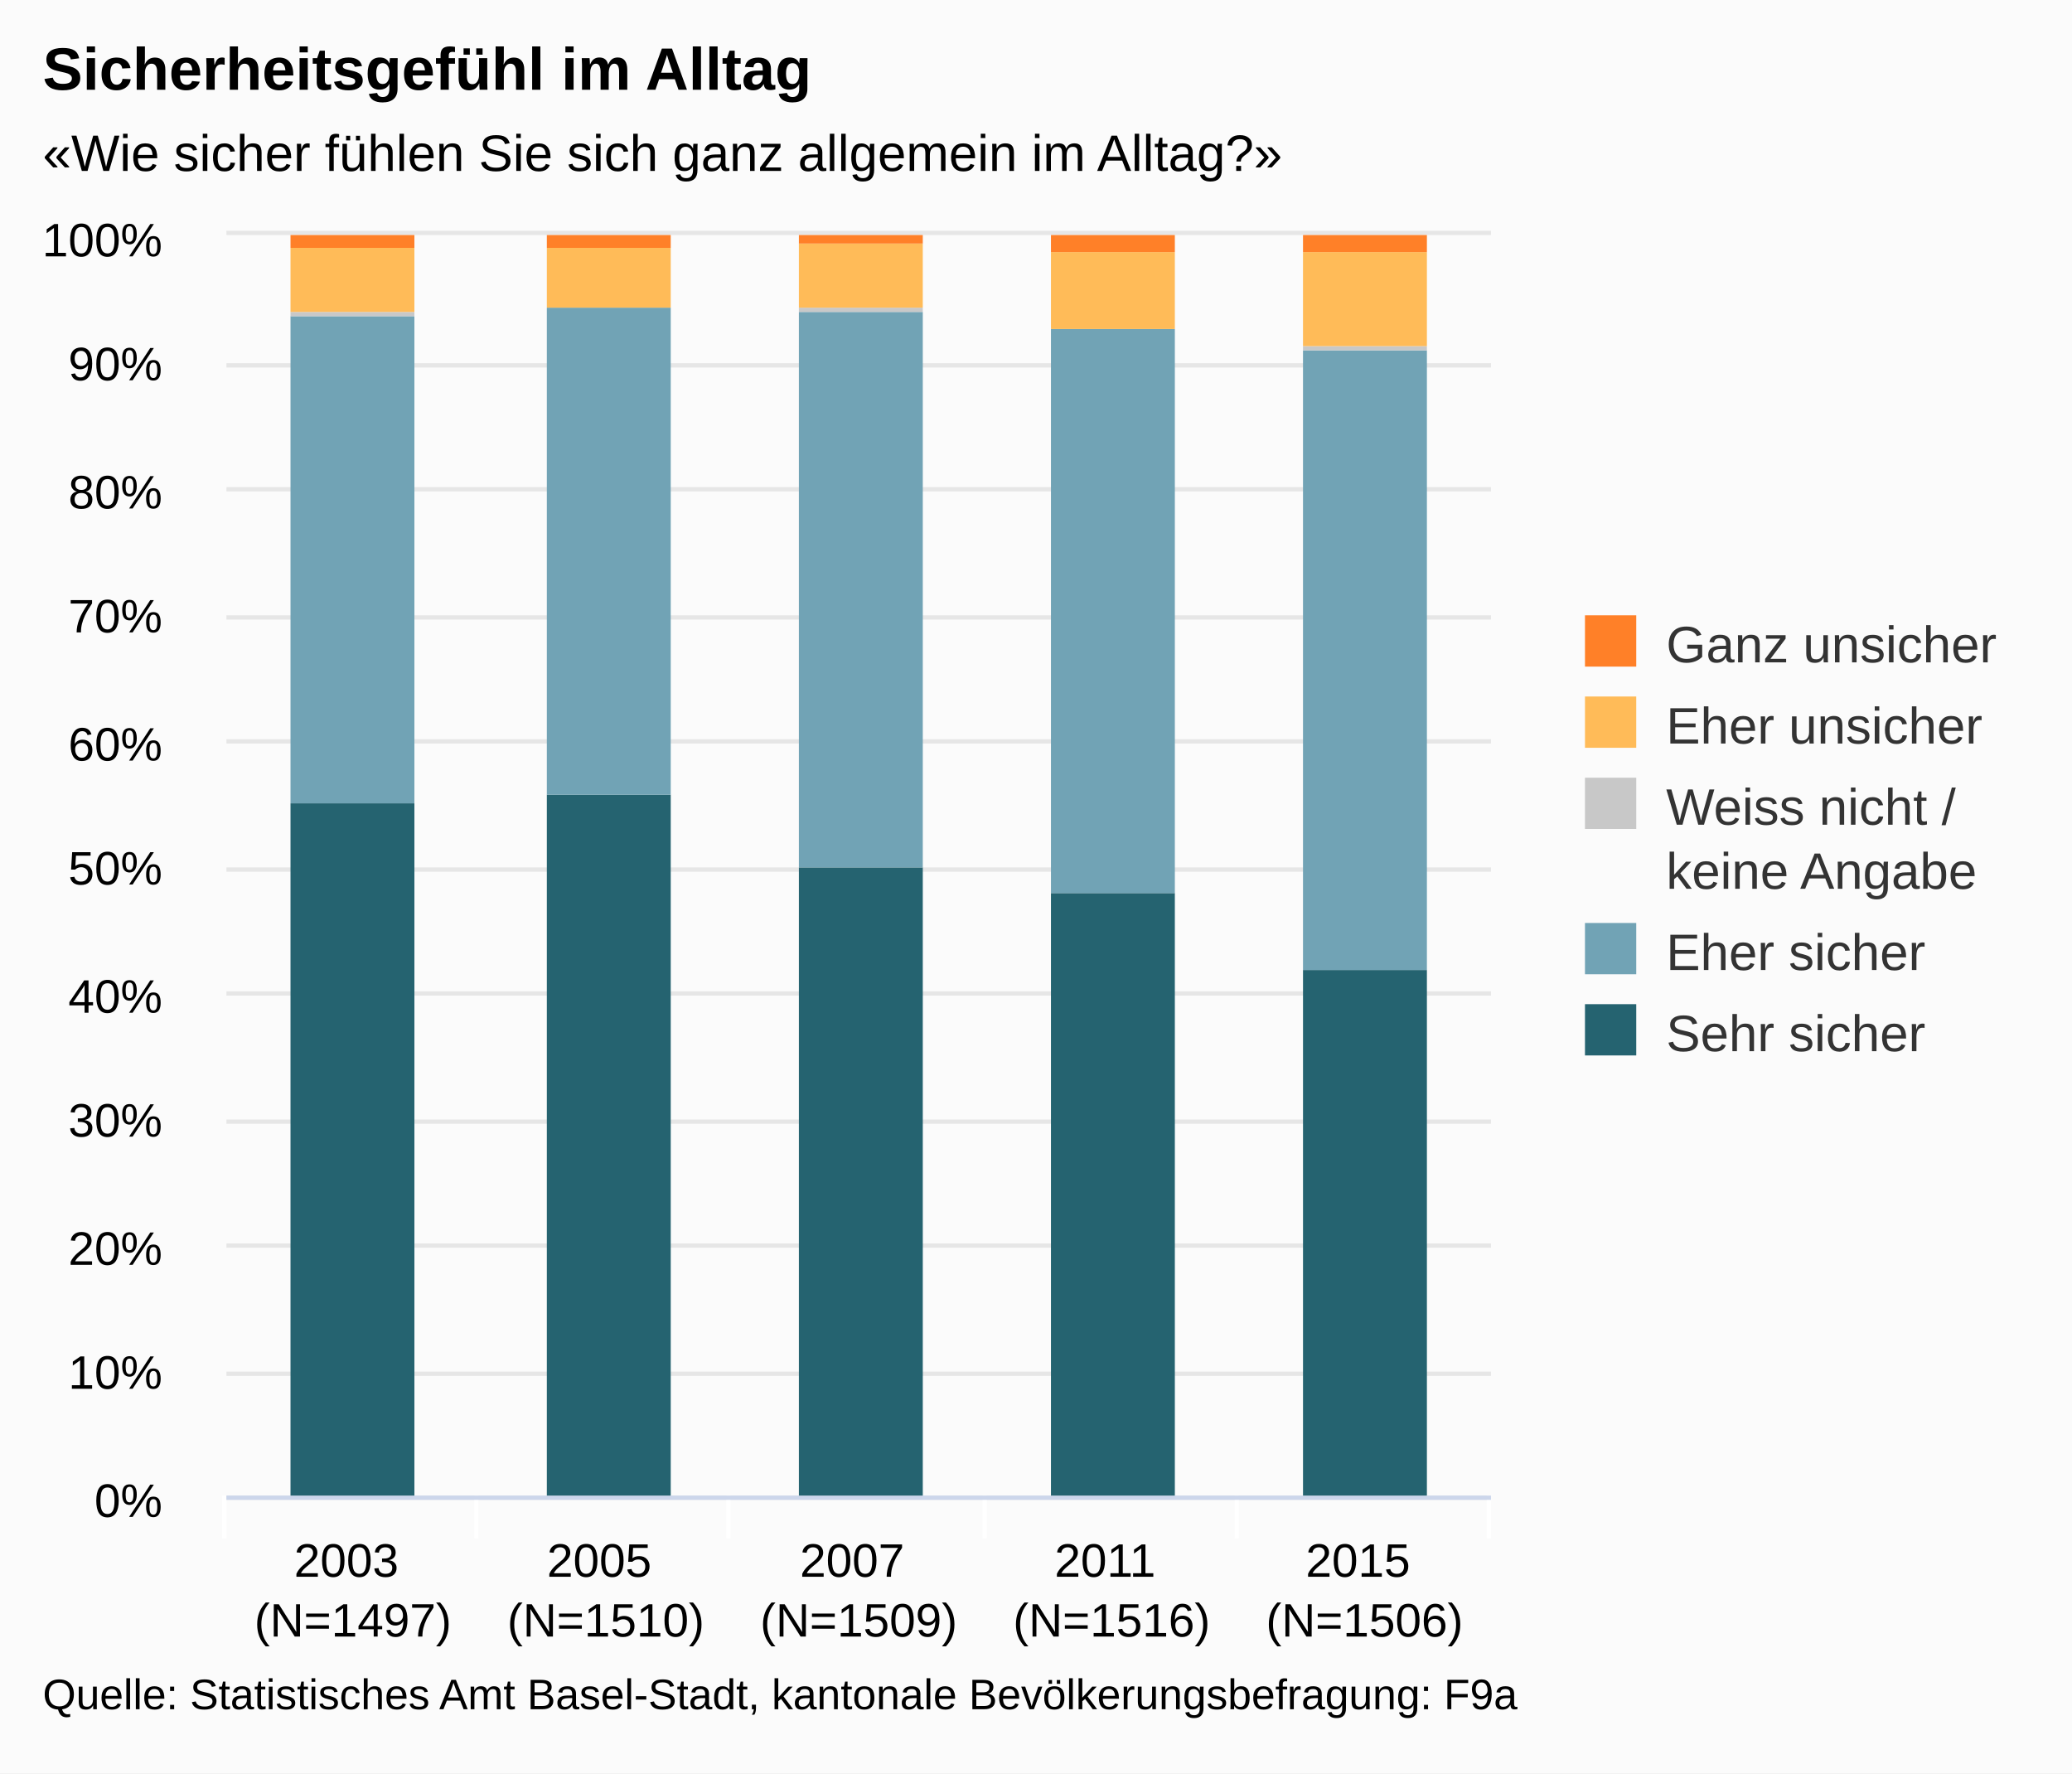
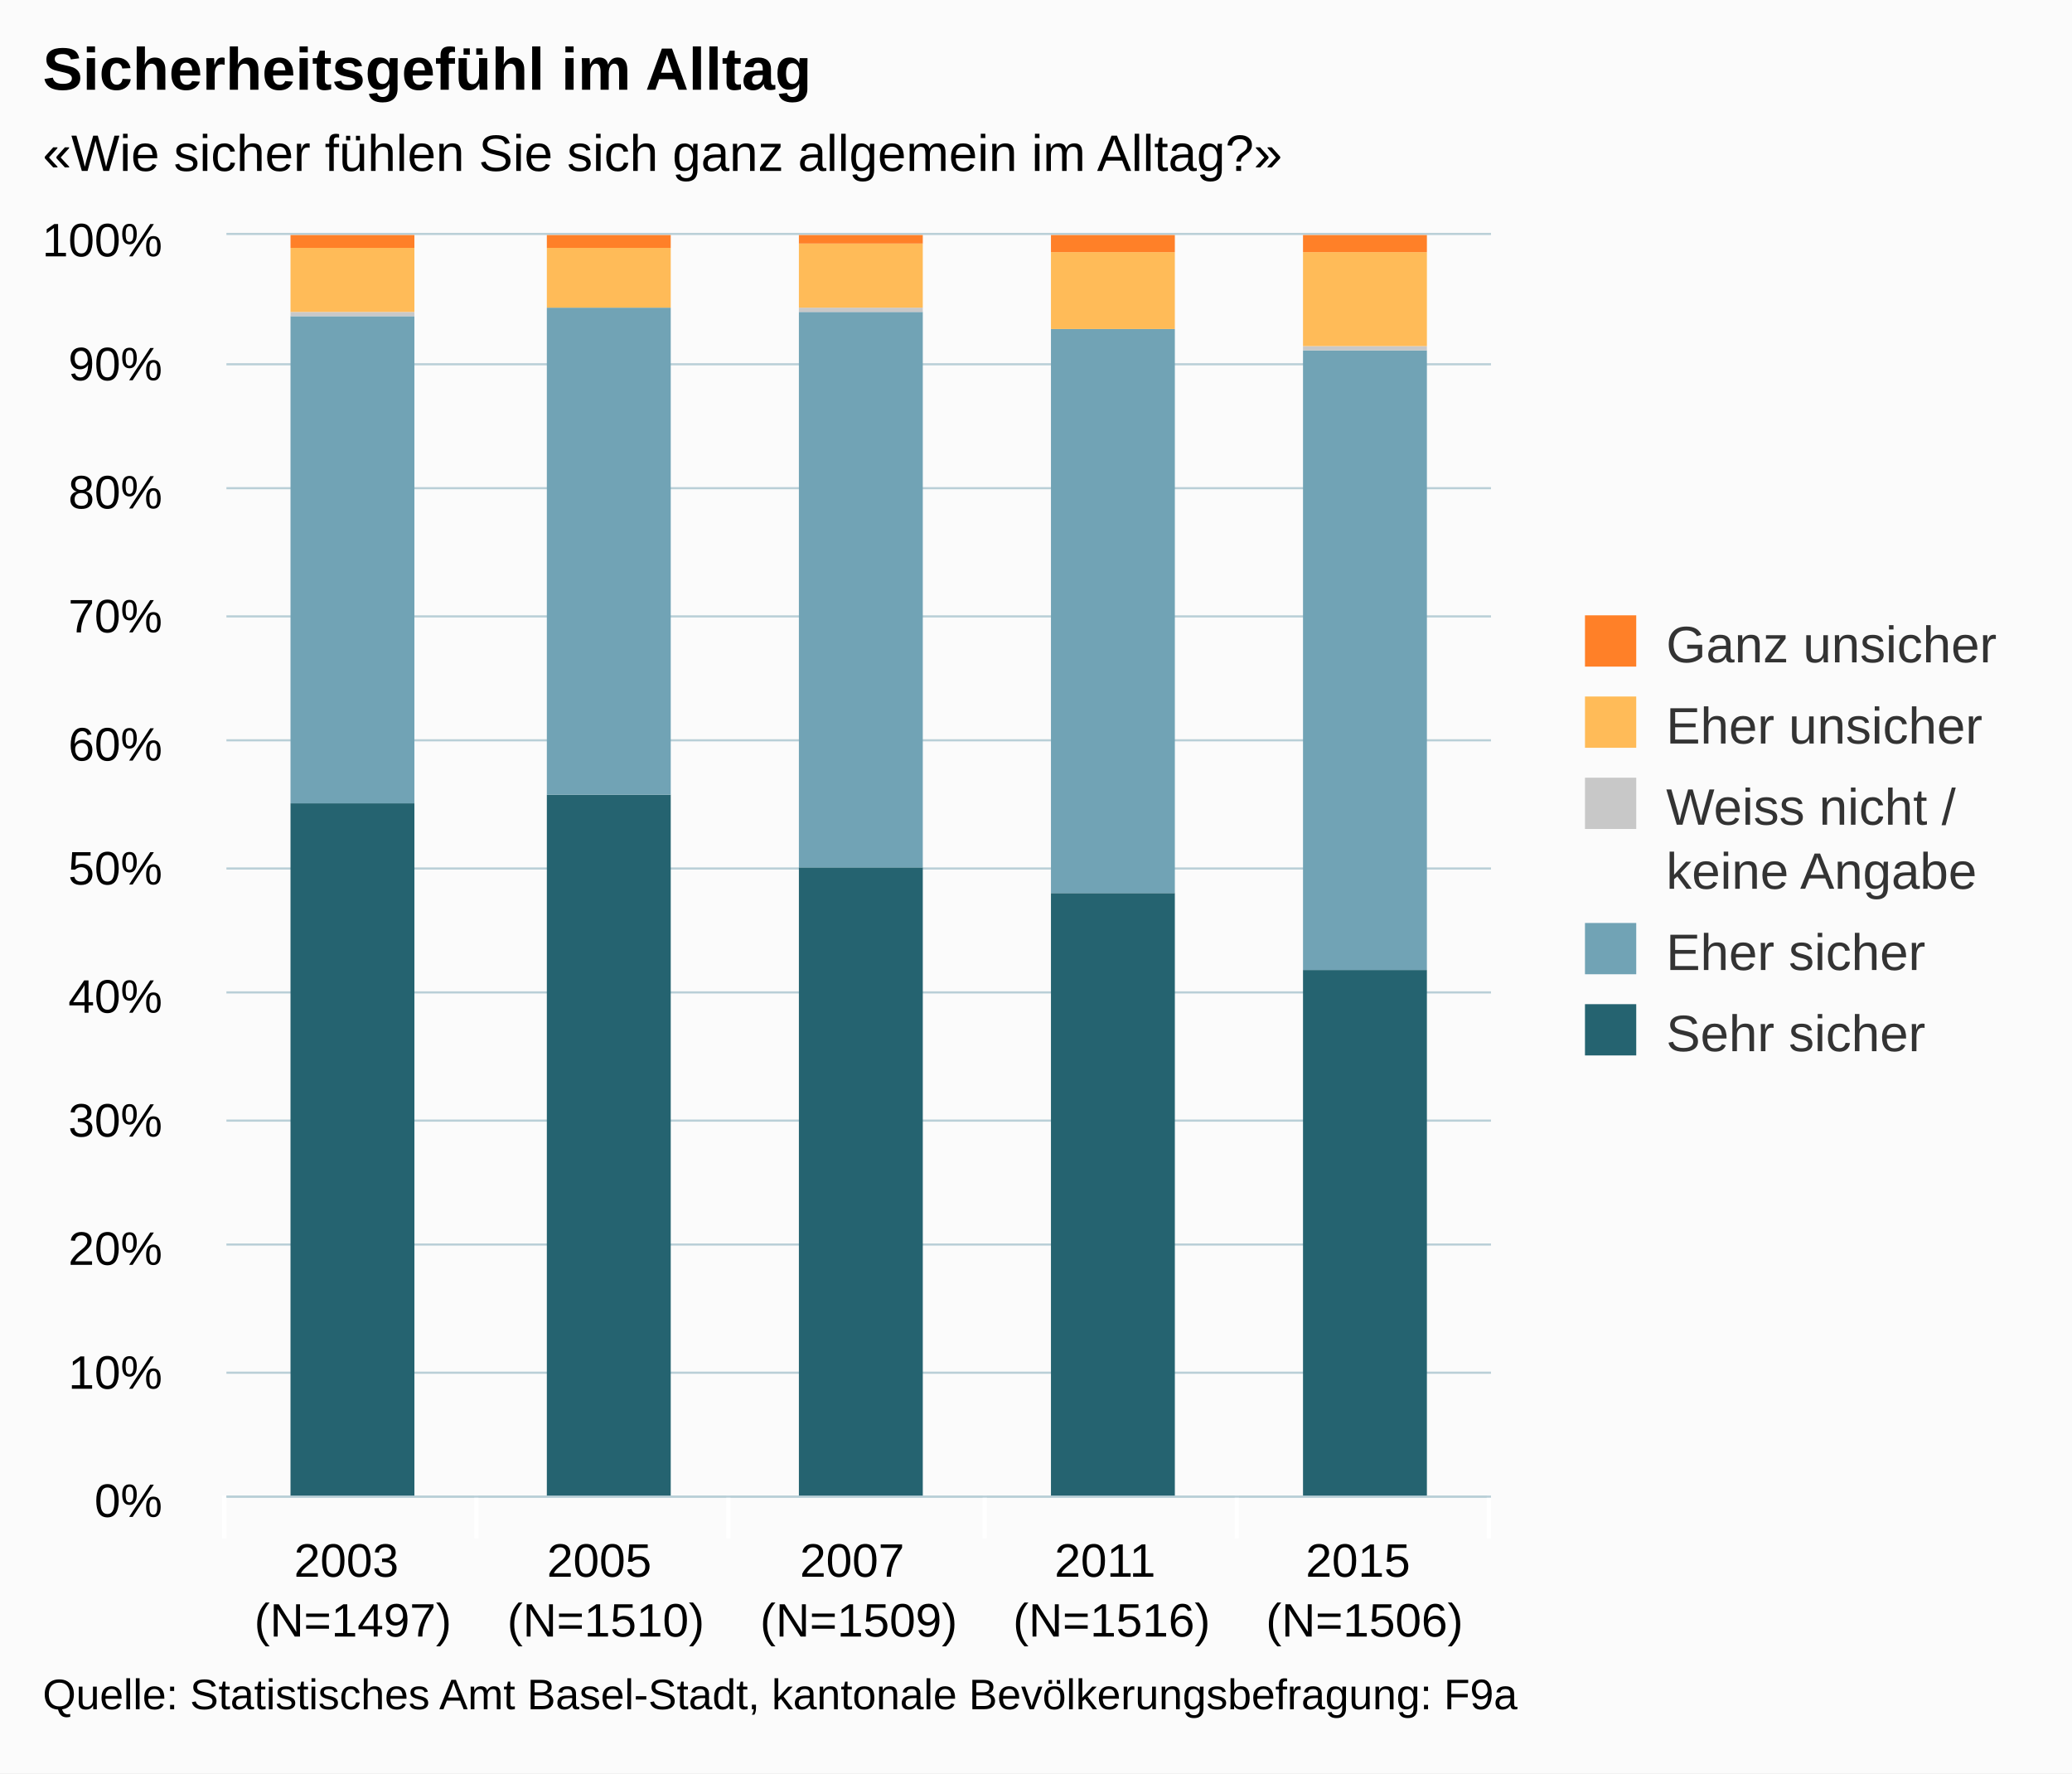
<svg xmlns="http://www.w3.org/2000/svg" class="highcharts-root" viewBox="0 0 485 415" font-family="Arial" font-size="12">
  <defs>
    <clipPath id="a">
      <path fill="none" d="M0 0h296v295H0z" />
    </clipPath>
  </defs>
  <rect fill="#fbfbfb" class="highcharts-background" width="485" height="415" rx="0" ry="0" />
  <path fill="none" class="highcharts-plot-background" d="M53 55h296v295H53z" />
  <g class="highcharts-grid highcharts-xaxis-grid">
    <path fill="none" class="highcharts-grid-line" d="M111.5 55v295m59-295v295m60-295v295m59-295v295m59-295v295M52.5 55v295" />
  </g>
  <g class="highcharts-grid highcharts-yaxis-grid">
-     <path fill="none" stroke="#e6e6e6" class="highcharts-grid-line" d="M53 350.5h296m-296-29h296m-296-30h296m-296-29h296m-296-30h296m-296-29h296m-296-30h296m-296-29h296m-296-30h296m-296-29h296m-296-31h296" />
+     <path fill="none" stroke="#B9CFD7" stroke-width=".5" class="highcharts-grid-line" d="M53 350.25h296m-296-29h296m-296-30h296m-296-29h296m-296-30h296m-296-29h296m-296-30h296m-296-29h296m-296-30h296m-296-29h296M53 54.75h296" />
  </g>
  <path fill="none" class="highcharts-plot-border" d="M53 55h296v295H53z" />
  <g class="highcharts-axis highcharts-xaxis">
    <path fill="none" class="highcharts-tick" stroke="#FFF" d="M111.5 350v10m59-10v10m60-10v10m59-10v10m59-10v10m-296-10v10" />
-     <path fill="none" class="highcharts-axis-line" stroke="#ccd6eb" d="M53 350.5h296" />
+     <path fill="none" class="highcharts-axis-line" stroke="#B9CFD7" stroke-width=".5" d="M53 350.25h296" />
  </g>
  <g class="highcharts-axis highcharts-yaxis">
    <path fill="none" class="highcharts-axis-line" d="M53 55v295" />
  </g>
  <g class="highcharts-series-group">
    <g class="highcharts-series highcharts-series-0 highcharts-column-series highcharts-color-undefined highcharts-tracker" transform="translate(53 55)" clip-path="url(#a)">
      <path fill="#256370" class="highcharts-point" d="M15 133h29v163H15zm60-2h29v165H75zm59 17h29v148h-29zm59 6h29v142h-29zm59 18h29v124h-29z" />
    </g>
    <g class="highcharts-series highcharts-series-1 highcharts-column-series highcharts-color-undefined highcharts-tracker" transform="translate(53 55)" clip-path="url(#a)">
      <path fill="#71A3B5" class="highcharts-point" d="M15 19h29v114H15zm60-2h29v114H75zm59 1h29v130h-29zm59 4h29v132h-29zm59 5h29v145h-29z" />
    </g>
    <g class="highcharts-series highcharts-series-2 highcharts-column-series highcharts-color-undefined highcharts-tracker" transform="translate(53 55)" clip-path="url(#a)">
      <path fill="#C8C8C8" class="highcharts-point" d="M15 18h29v1H15zm119-1h29v1h-29zm118 9h29v1h-29z" />
    </g>
    <g class="highcharts-series highcharts-series-3 highcharts-column-series highcharts-color-undefined highcharts-tracker" transform="translate(53 55)" clip-path="url(#a)">
      <path fill="#FFBB58" class="highcharts-point" d="M15 3h29v15H15zm60 0h29v14H75zm59-1h29v15h-29zm59 2h29v18h-29zm59 0h29v22h-29z" />
    </g>
    <g class="highcharts-series highcharts-series-4 highcharts-column-series highcharts-color-undefined highcharts-tracker" transform="translate(53 55)" clip-path="url(#a)">
      <path fill="#FF8028" class="highcharts-point" d="M15 0h29v3H15zm60 0h29v3H75zm59 0h29v2h-29zm59 0h29v4h-29zm59 0h29v4h-29z" />
    </g>
  </g>
  <text x="10" class="highcharts-title" y="21" color="#000" font-size="14" font-weight="700">
    <tspan>Sicherheitsgefühl im Alltag</tspan>
  </text>
  <text x="10" class="highcharts-subtitle" y="40" color="#000">
    <tspan>«Wie sicher fühlen Sie sich ganz allgemein im Alltag?»</tspan>
  </text>
  <g class="highcharts-legend" transform="translate(361 137)">
    <rect fill="none" class="highcharts-legend-box" rx="0" ry="0" width="114" height="121" />
    <g class="highcharts-legend-item highcharts-column-series highcharts-color-undefined highcharts-series-4">
      <text x="21" y="15" color="#333" font-weight="400" cursor="pointer" fill="#333" transform="translate(8 3)">
        <tspan>Ganz unsicher</tspan>
      </text>
      <path fill="#FF8028" class="highcharts-point" d="M10 7h12v12H10z" />
    </g>
    <g class="highcharts-legend-item highcharts-column-series highcharts-color-undefined highcharts-series-3">
      <text x="21" y="15" color="#333" font-weight="400" cursor="pointer" fill="#333" transform="translate(8 22)">
        <tspan>Eher unsicher</tspan>
      </text>
      <path fill="#FFBB58" class="highcharts-point" d="M10 26h12v12H10z" />
    </g>
    <g class="highcharts-legend-item highcharts-column-series highcharts-color-undefined highcharts-series-2">
      <text x="21" y="15" color="#333" font-weight="400" cursor="pointer" fill="#333" transform="translate(8 41)">
        <tspan>Weiss nicht /</tspan>
        <tspan x="21" dy="15">keine Angabe</tspan>
      </text>
      <path fill="#C8C8C8" class="highcharts-point" d="M10 45h12v12H10z" />
    </g>
    <g class="highcharts-legend-item highcharts-column-series highcharts-color-undefined highcharts-series-1">
      <text x="21" y="15" color="#333" font-weight="400" cursor="pointer" fill="#333" transform="translate(8 75)">
        <tspan>Eher sicher</tspan>
      </text>
      <path fill="#71A3B5" class="highcharts-point" d="M10 79h12v12H10z" />
    </g>
    <g class="highcharts-legend-item highcharts-column-series highcharts-color-undefined highcharts-series-0">
      <text x="21" y="15" color="#333" font-weight="400" cursor="pointer" fill="#333" transform="translate(8 94)">
        <tspan>Sehr sicher</tspan>
      </text>
      <path fill="#256370" class="highcharts-point" d="M10 98h12v12H10z" />
    </g>
  </g>
  <g class="highcharts-axis-labels highcharts-xaxis-labels" text-anchor="middle" color="#000" cursor="default" font-size="11">
    <text x="82.6" y="369">
      <tspan>2003</tspan>
      <tspan x="82.6" dy="14">(N=1497)</tspan>
    </text>
    <text x="141.8" y="369">
      <tspan>2005</tspan>
      <tspan x="141.8" dy="14">(N=1510)</tspan>
    </text>
    <text x="201" y="369">
      <tspan>2007</tspan>
      <tspan x="201" dy="14">(N=1509)</tspan>
    </text>
    <text x="260.2" y="369">
      <tspan>2011</tspan>
      <tspan x="260.2" dy="14">(N=1516)</tspan>
    </text>
    <text x="319.4" y="369">
      <tspan>2015</tspan>
      <tspan x="319.4" dy="14">(N=1506)</tspan>
    </text>
  </g>
  <g class="highcharts-axis-labels highcharts-yaxis-labels" text-anchor="end" color="#000" cursor="default" font-size="11">
    <text x="38" y="355">
      <tspan>0%</tspan>
    </text>
    <text x="38" y="325">
      <tspan>10%</tspan>
    </text>
    <text x="38" y="296">
      <tspan>20%</tspan>
    </text>
    <text x="38" y="266">
      <tspan>30%</tspan>
    </text>
    <text x="38" y="237">
      <tspan>40%</tspan>
    </text>
    <text x="38" y="207">
      <tspan>50%</tspan>
    </text>
    <text x="38" y="178">
      <tspan>60%</tspan>
    </text>
    <text x="38" y="148">
      <tspan>70%</tspan>
    </text>
    <text x="38" y="119">
      <tspan>80%</tspan>
    </text>
    <text x="38" y="89">
      <tspan>90%</tspan>
    </text>
    <text x="38" y="60">
      <tspan>100%</tspan>
    </text>
  </g>
  <text x="10" class="highcharts-credits" y="400" cursor="default" color="#000" font-size="10">
    <tspan>Quelle: Statistisches Amt Basel-Stadt, kantonale Bevölkerungsbefragung: F9a</tspan>
  </text>
</svg>
